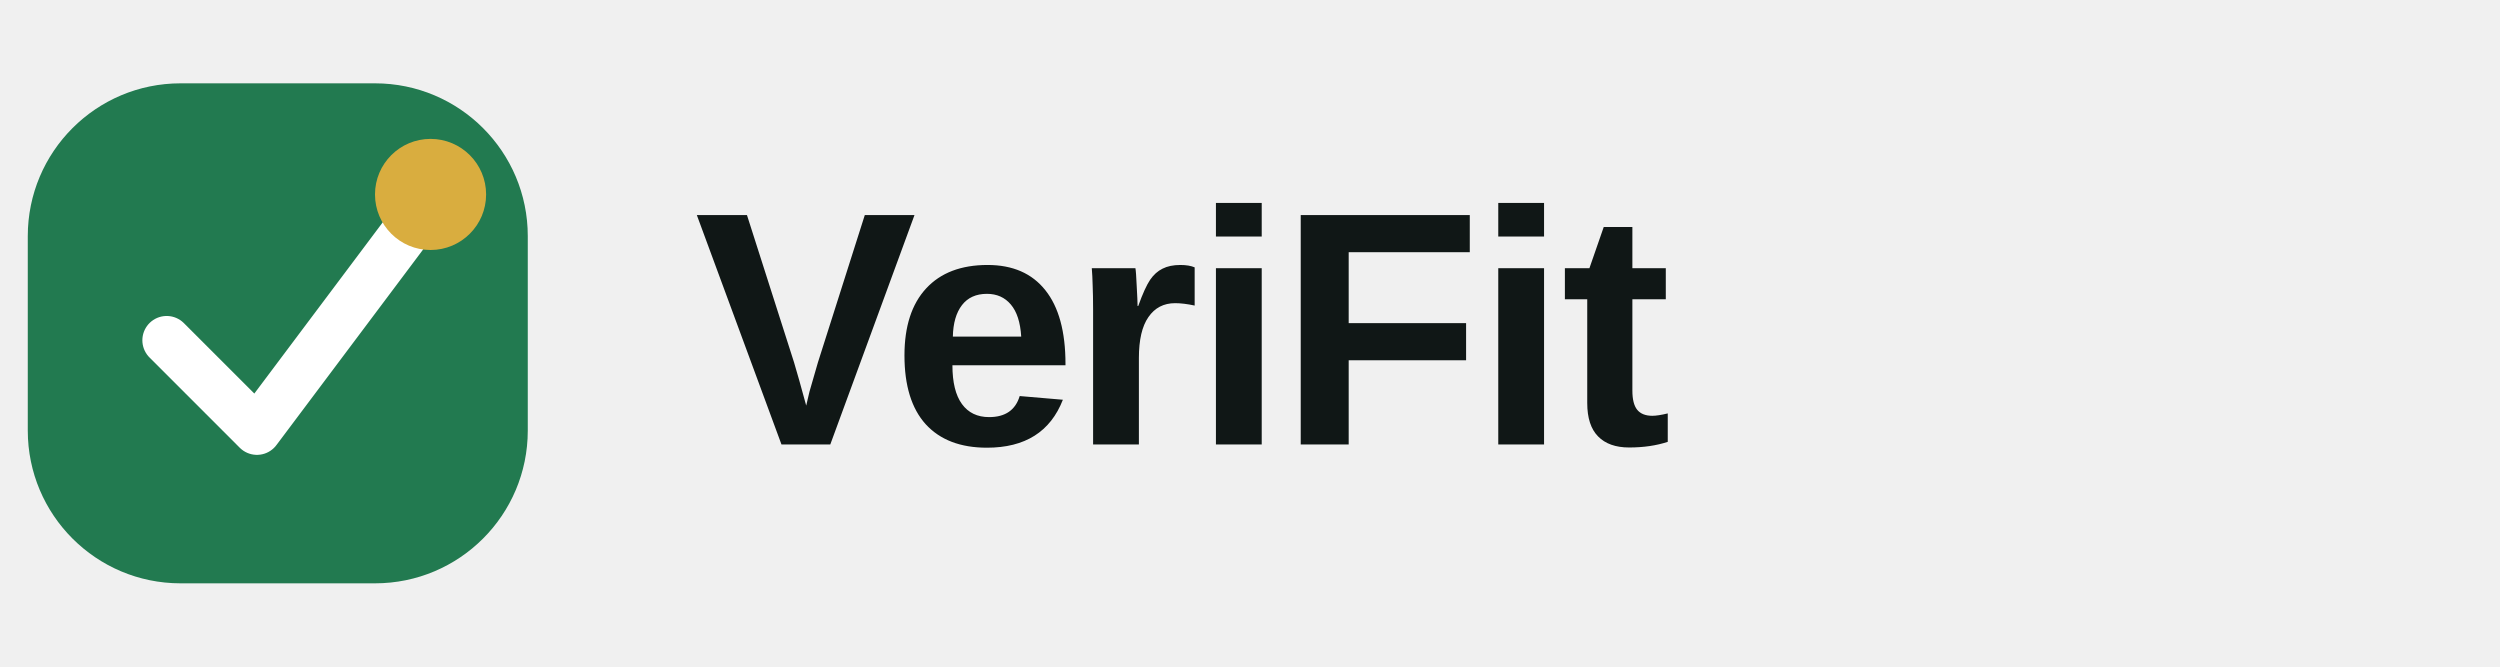
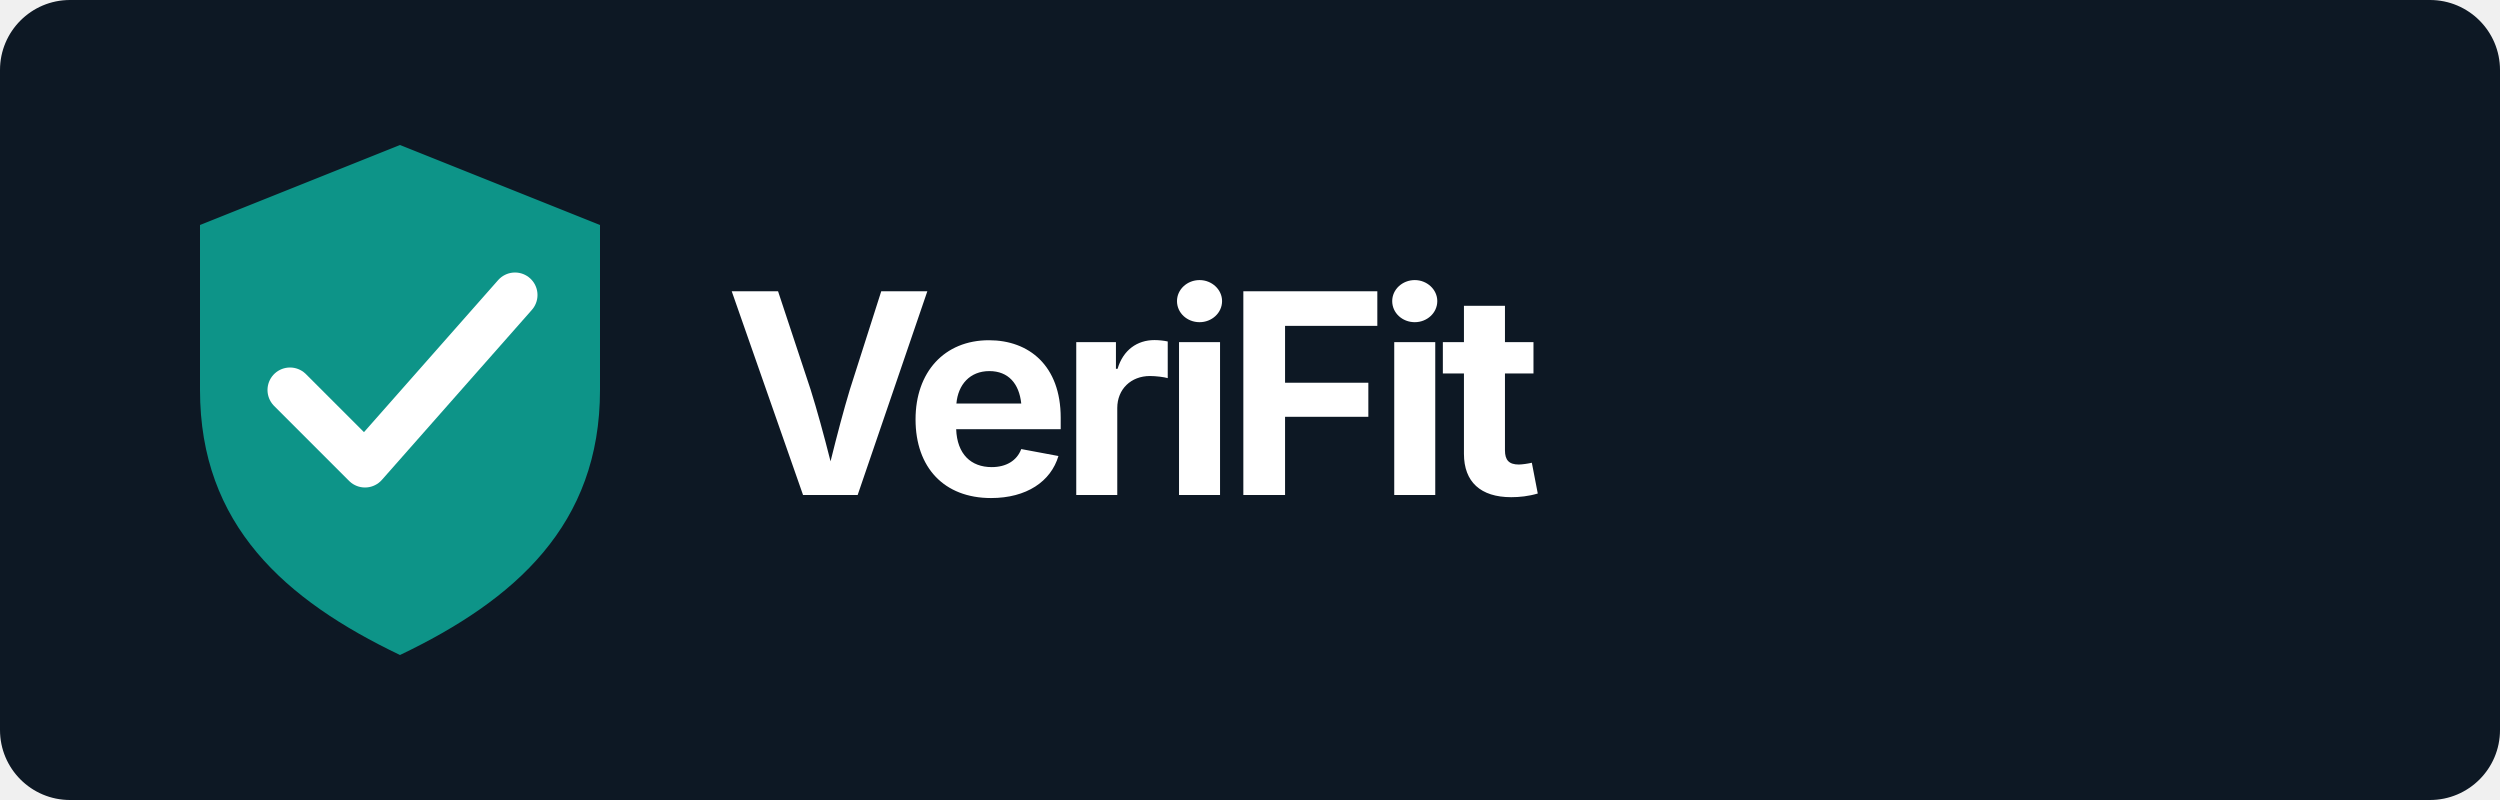
- <svg xmlns="http://www.w3.org/2000/svg" width="180" height="48" viewBox="0 0 180 48" fill="none">
-   <rect x="2" y="6" width="36" height="36" rx="11" fill="#227A50" />
-   <path d="M12 24.5L18.5 31L29 17" stroke="#FFFFFF" stroke-width="3.5" stroke-linecap="round" stroke-linejoin="round" />
-   <circle cx="31" cy="14" r="4" fill="#D9AD3F" />
-   <text x="50" y="32" fill="#101716" font-family="Arial, Helvetica, sans-serif" font-size="24" font-weight="700" letter-spacing="-0.5">
+ <svg xmlns="http://www.w3.org/2000/svg" width="500" height="160" viewBox="0 0 500 160" fill="none">
+   <rect x="0" y="0" width="500" height="160" rx="14" fill="#0D1824" />
+   <path d="M80 29        L120 45        L120 78        C120 105 103 120 80 131        C57 120 40 105 40 78        L40 45        L80 29Z" fill="#0D9488" />
+   <path d="M58 78        L73 93        L103 59" stroke="#FFFFFF" stroke-width="9" stroke-linecap="round" stroke-linejoin="round" />
+   <text x="145" y="99" fill="#FFFFFF" font-family="Inter, Arial, Helvetica, sans-serif" font-size="56" font-weight="700" letter-spacing="-2.5">
    VeriFit
  </text>
</svg>
